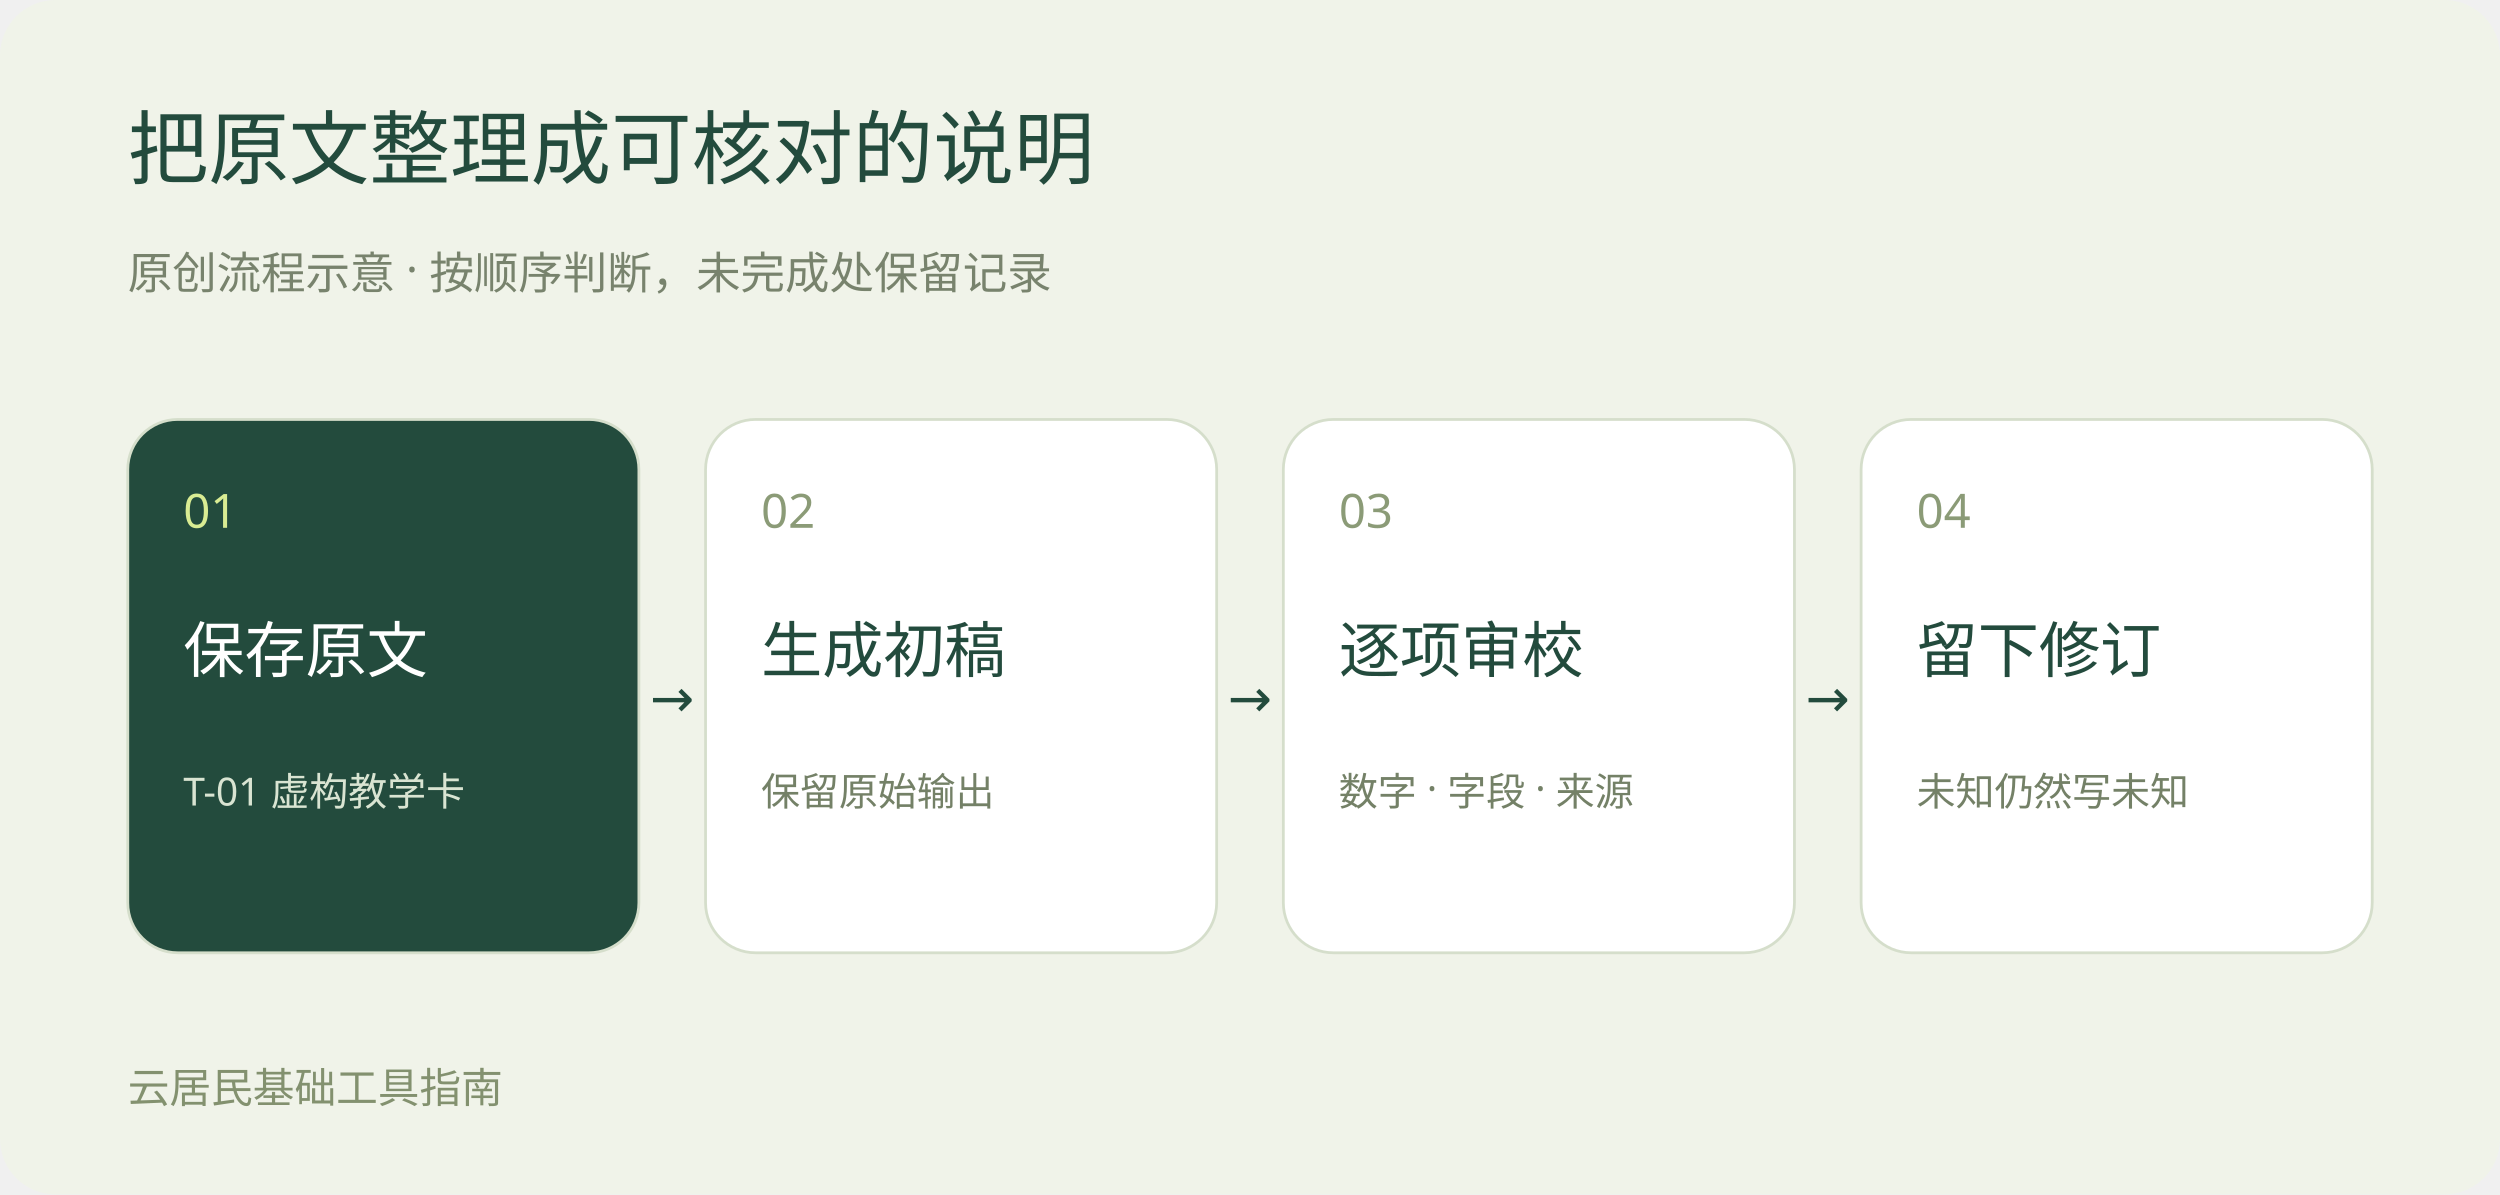
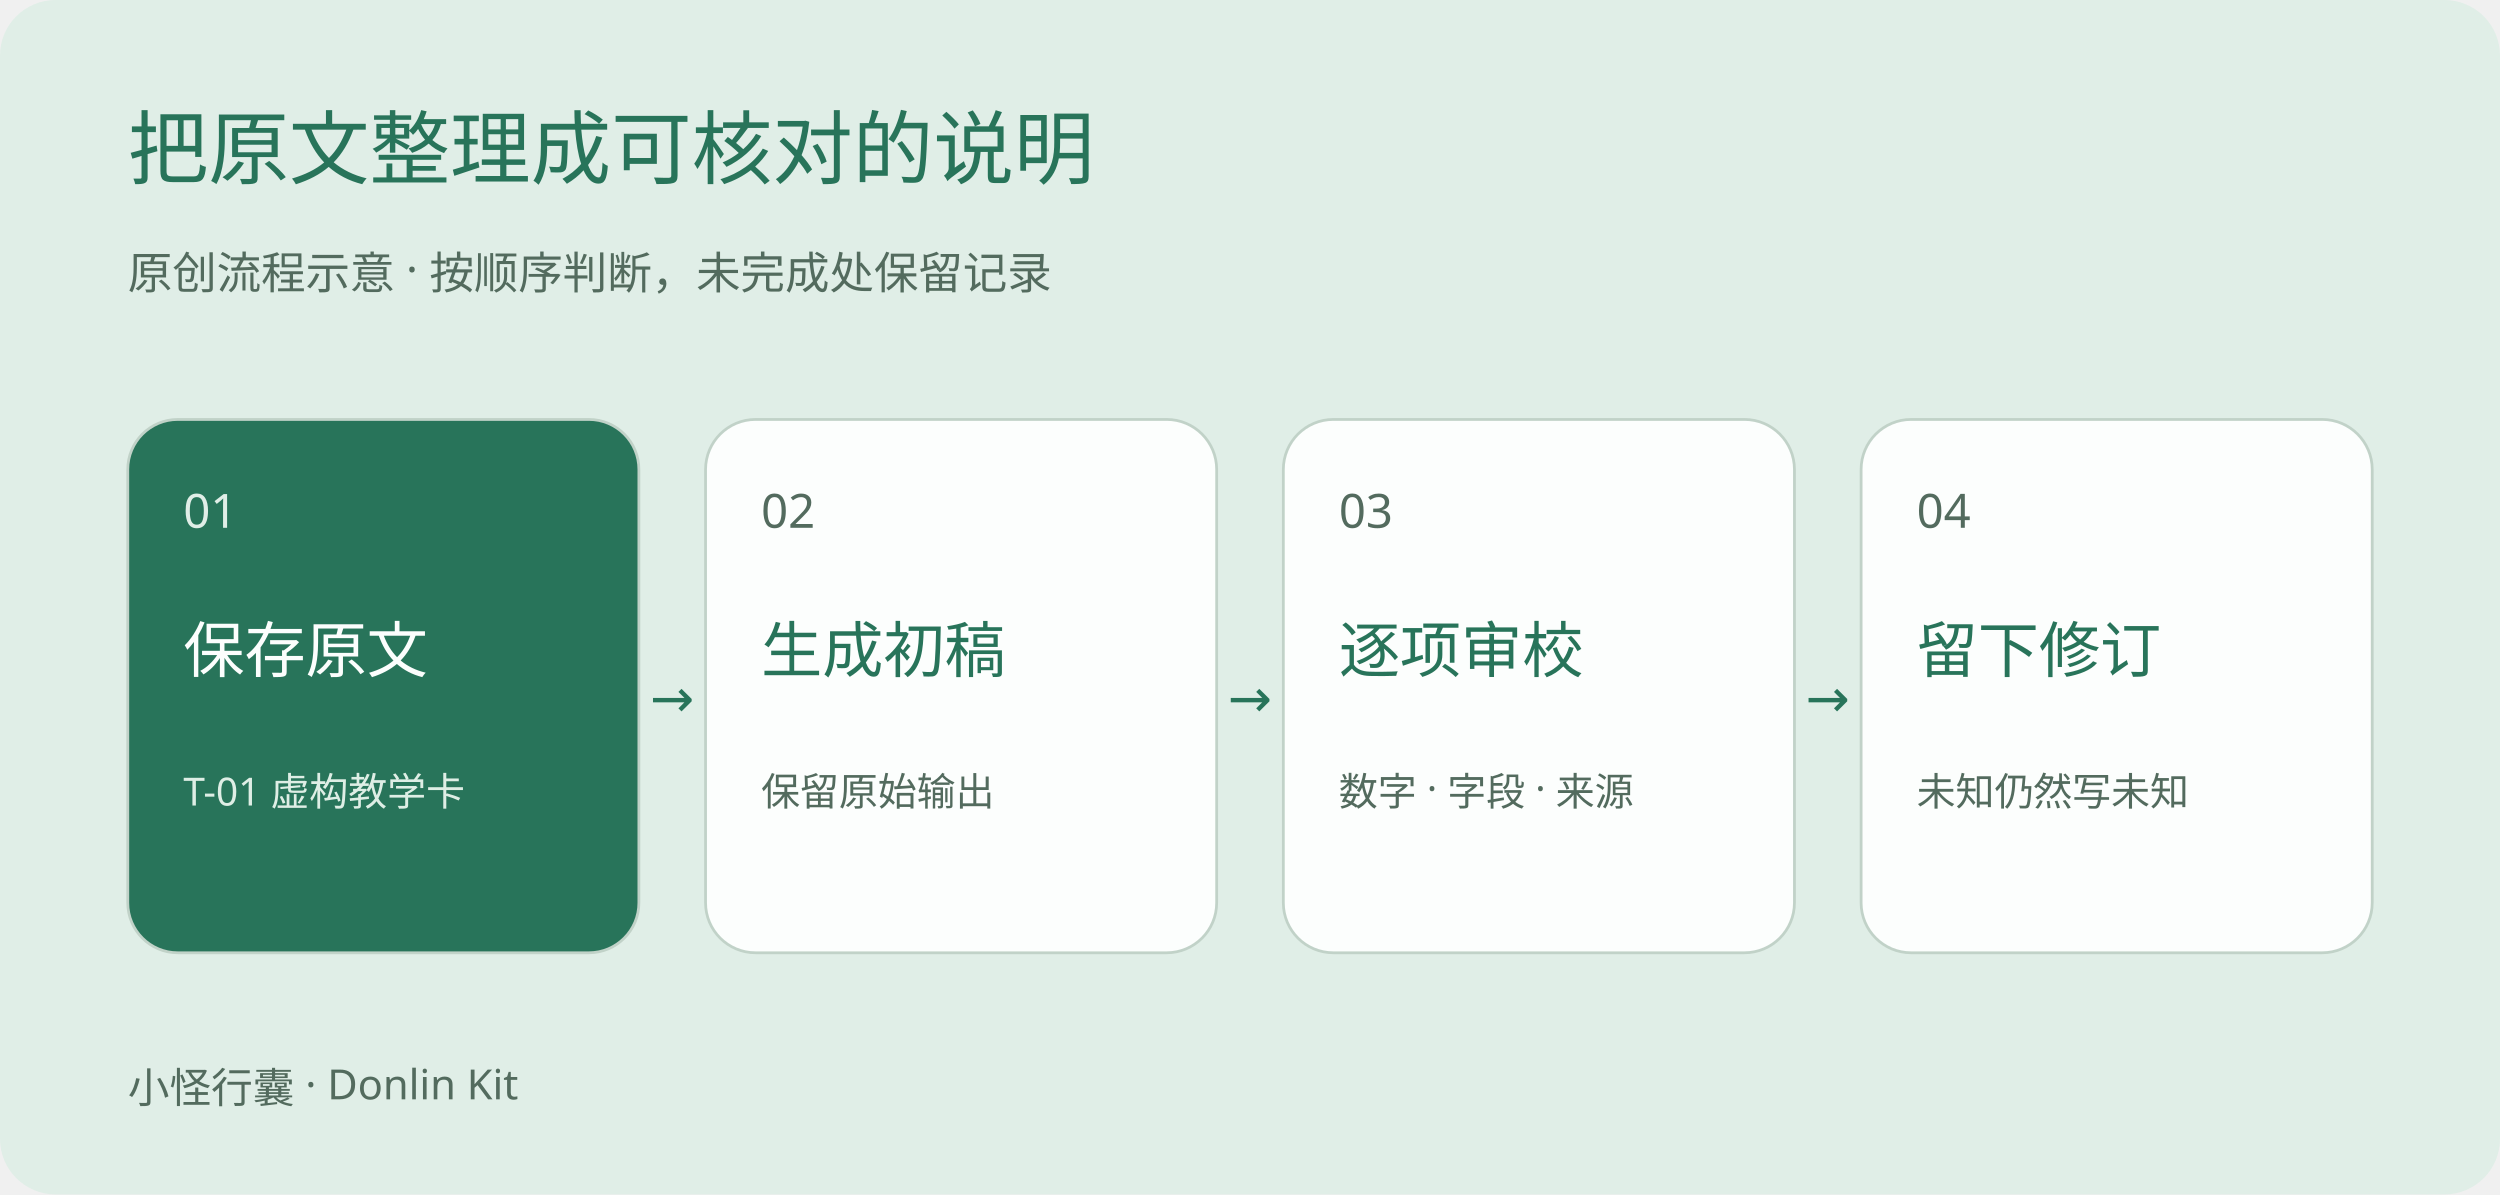
<svg xmlns="http://www.w3.org/2000/svg" viewBox="0 0 900 430" role="img">
-   <rect width="900" height="430" rx="20" fill="#f0f3e9" />
+   <rect width="900" height="430" rx="20" fill="#e0eee7" />
  <g font-family="Microsoft YaHei,PingFang SC,sans-serif">
-     <text x="46" y="64" fill="#234b3d" font-size="29">把原文整理成可核对的说明</text>
-     <text x="46" y="104" fill="#78836d" font-size="16">原创流程示意 · 按顺序判断，未完成处保留记录</text>
-     <rect x="46" y="151" width="184" height="192" rx="18" fill="#234b3d" stroke="#d5decb" />
-     <text x="66" y="190" fill="#d9ec93" font-size="17">01</text>
-     <text x="66" y="242" fill="#fff" font-size="22">保存原文</text>
-     <text x="66" y="290" fill="#d9e4d2" font-size="14">T-01 虚构教学卡</text>
-     <text x="234" y="258" fill="#234b3d" font-size="19">→</text>
-     <rect x="254" y="151" width="184" height="192" rx="18" fill="#fff" stroke="#d5decb" />
-     <text x="274" y="190" fill="#8b9b77" font-size="17">02</text>
-     <text x="274" y="242" fill="#234b3d" font-size="22">生成初稿</text>
-     <text x="274" y="290" fill="#748167" font-size="14">保留原始输出</text>
-     <text x="442" y="258" fill="#234b3d" font-size="19">→</text>
-     <rect x="462" y="151" width="184" height="192" rx="18" fill="#fff" stroke="#d5decb" />
-     <text x="482" y="190" fill="#8b9b77" font-size="17">03</text>
-     <text x="482" y="242" fill="#234b3d" font-size="22">逐项审校</text>
-     <text x="482" y="290" fill="#748167" font-size="14">数字 · 字段 · 来源</text>
-     <text x="650" y="258" fill="#234b3d" font-size="19">→</text>
-     <rect x="670" y="151" width="184" height="192" rx="18" fill="#fff" stroke="#d5decb" />
-     <text x="690" y="190" fill="#8b9b77" font-size="17">04</text>
-     <text x="690" y="242" fill="#234b3d" font-size="22">留下修订</text>
-     <text x="690" y="290" fill="#748167" font-size="14">未知仍然写未知</text>
-     <text x="46" y="397" fill="#83916f" font-size="15">云居民基础工具指南</text>
+     <text x="46" y="64" fill="#28745a" font-size="29">把原文整理成可核对的说明</text>
+     <text x="46" y="104" fill="#536b5e" font-size="16">原创流程示意 · 按顺序判断，未完成处保留记录</text>
+     <rect x="46" y="151" width="184" height="192" rx="18" fill="#28745a" stroke="#c1d2c8" />
+     <text x="66" y="190" fill="#e0eee7" font-size="17">01</text>
+     <text x="66" y="242" fill="#fcfefd" font-size="22">保存原文</text>
+     <text x="66" y="290" fill="#deeee5" font-size="14">T-01 虚构教学卡</text>
+     <text x="234" y="258" fill="#28745a" font-size="19">→</text>
+     <rect x="254" y="151" width="184" height="192" rx="18" fill="#fcfefd" stroke="#c1d2c8" />
+     <text x="274" y="190" fill="#536b5e" font-size="17">02</text>
+     <text x="274" y="242" fill="#28745a" font-size="22">生成初稿</text>
+     <text x="274" y="290" fill="#536b5e" font-size="14">保留原始输出</text>
+     <text x="442" y="258" fill="#28745a" font-size="19">→</text>
+     <rect x="462" y="151" width="184" height="192" rx="18" fill="#fcfefd" stroke="#c1d2c8" />
+     <text x="482" y="190" fill="#536b5e" font-size="17">03</text>
+     <text x="482" y="242" fill="#28745a" font-size="22">逐项审校</text>
+     <text x="482" y="290" fill="#536b5e" font-size="14">数字 · 字段 · 来源</text>
+     <text x="650" y="258" fill="#28745a" font-size="19">→</text>
+     <rect x="670" y="151" width="184" height="192" rx="18" fill="#fcfefd" stroke="#c1d2c8" />
+     <text x="690" y="190" fill="#536b5e" font-size="17">04</text>
+     <text x="690" y="242" fill="#28745a" font-size="22">留下修订</text>
+     <text x="690" y="290" fill="#536b5e" font-size="14">未知仍然写未知</text>
+     <text x="46" y="397" fill="#536b5e" font-size="15">小怪行囊 · Donlin Kit</text>
  </g>
</svg>
